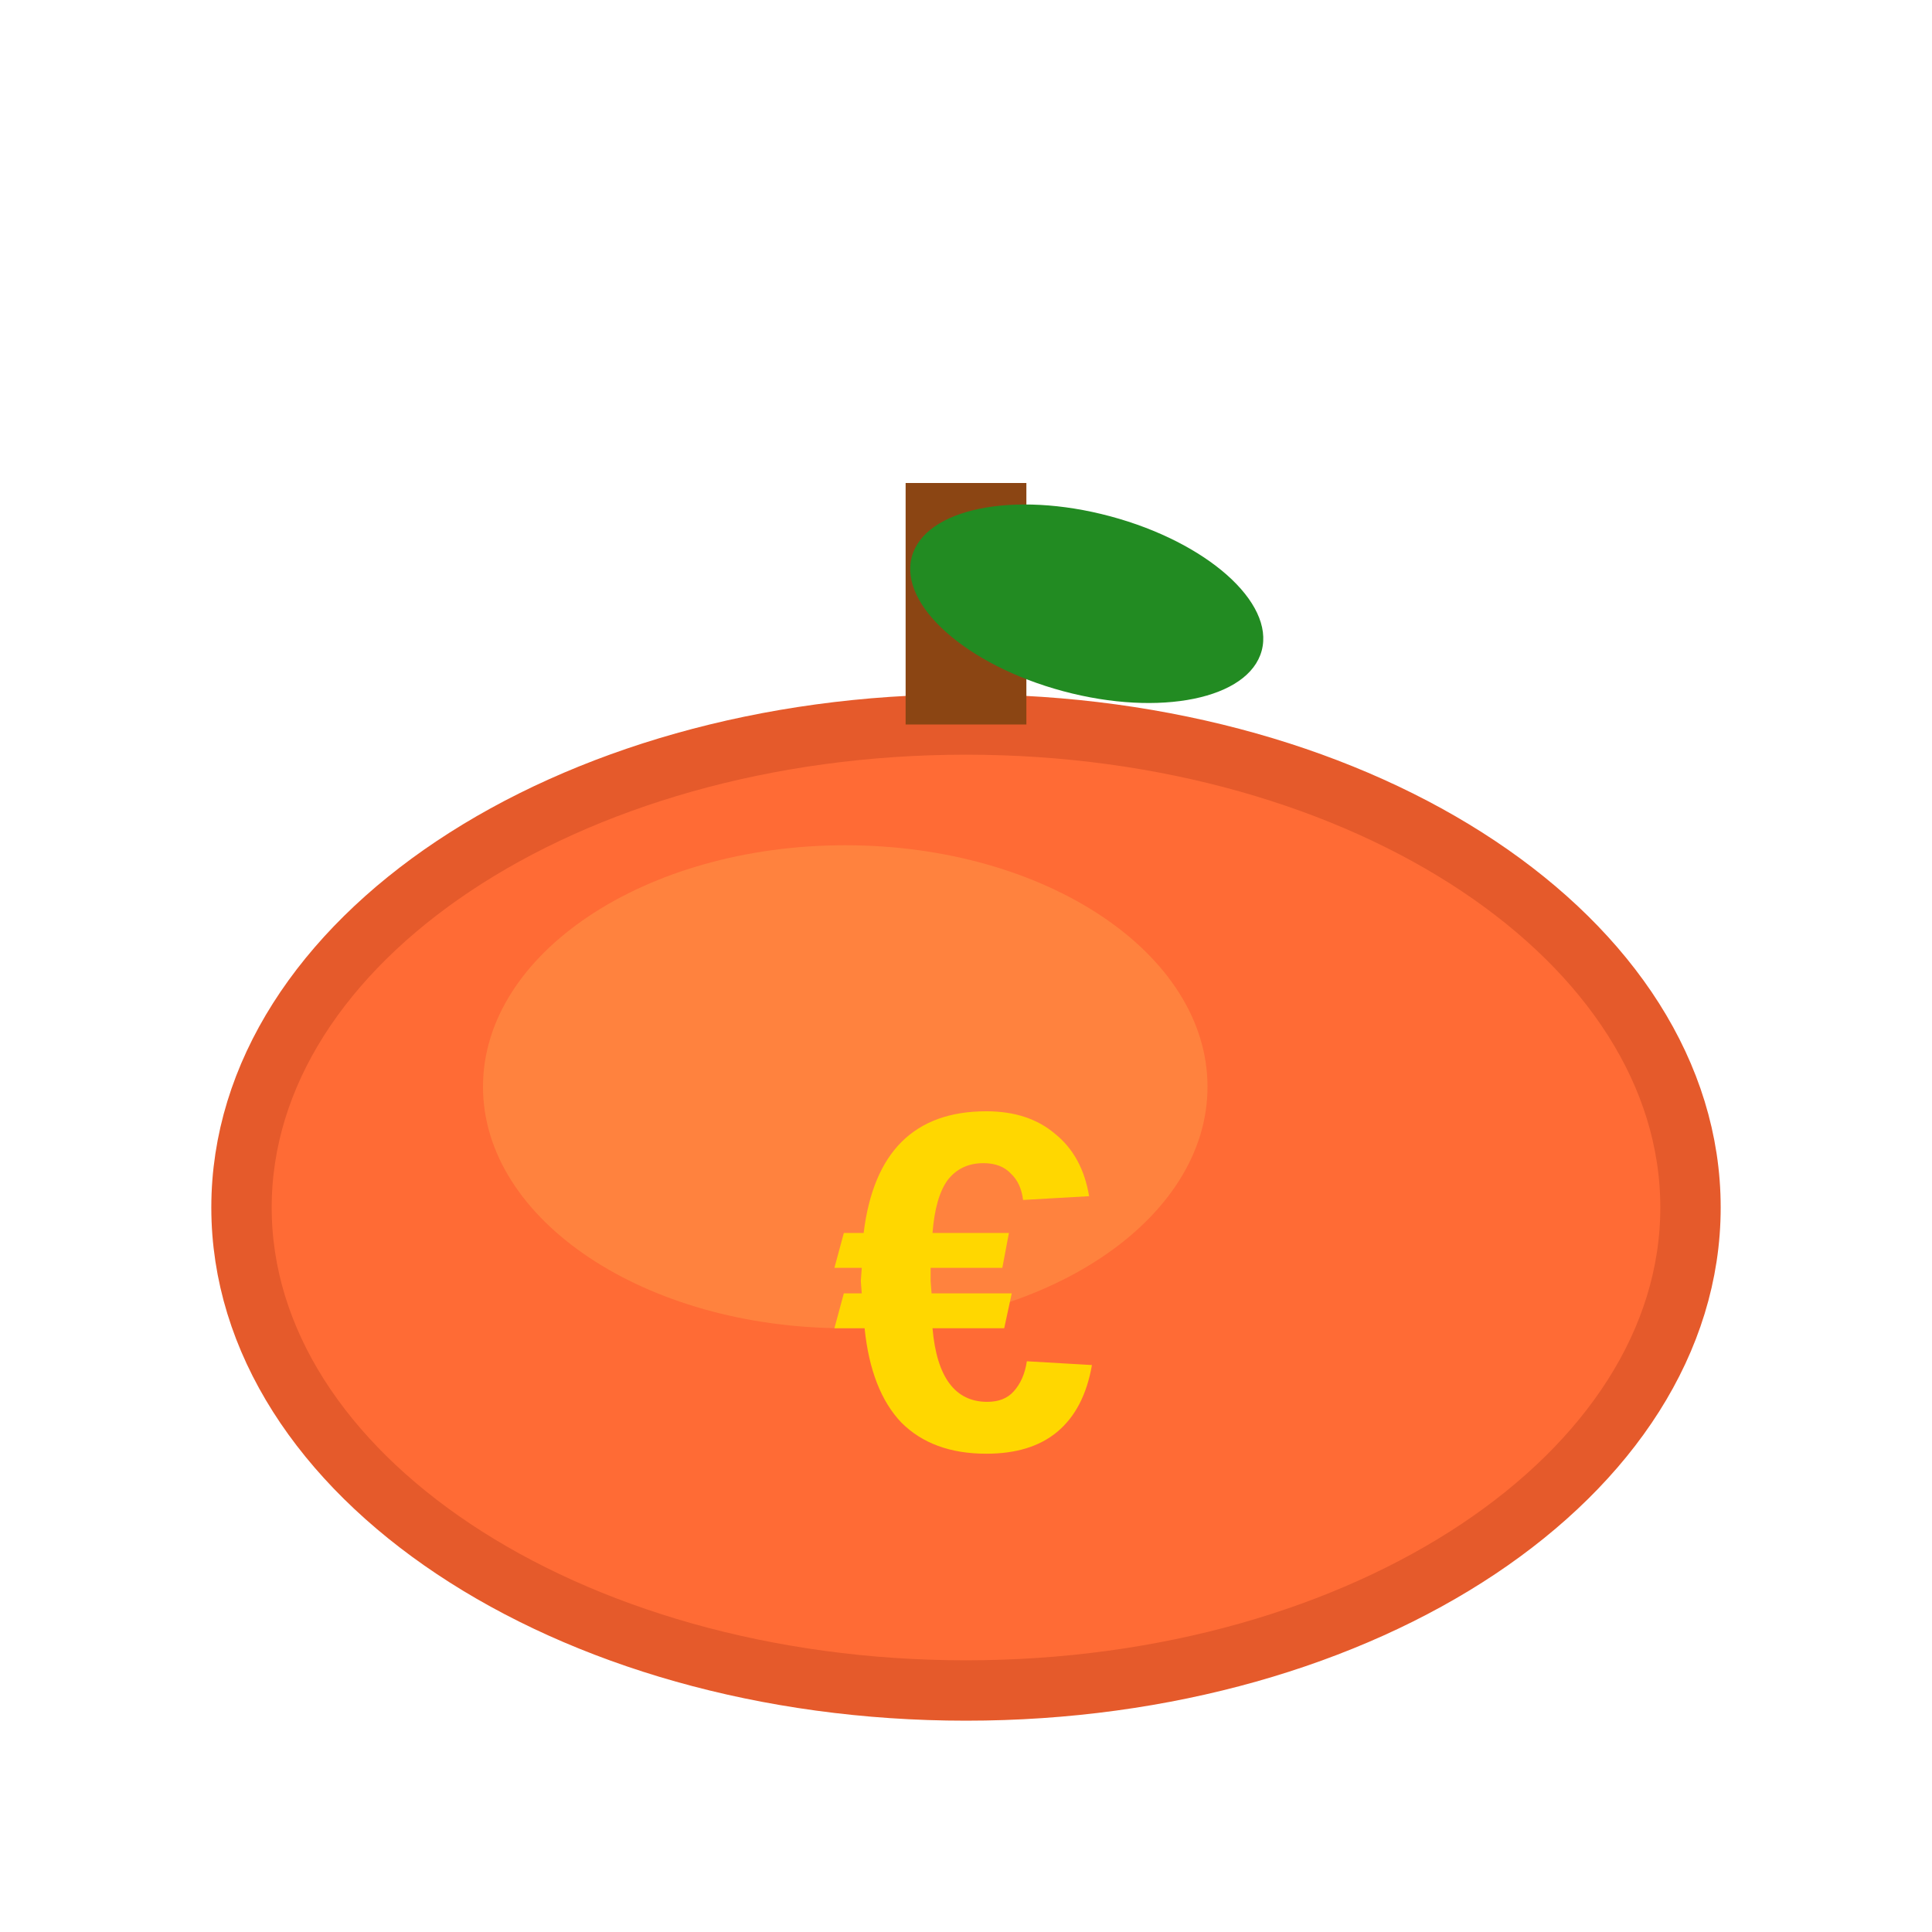
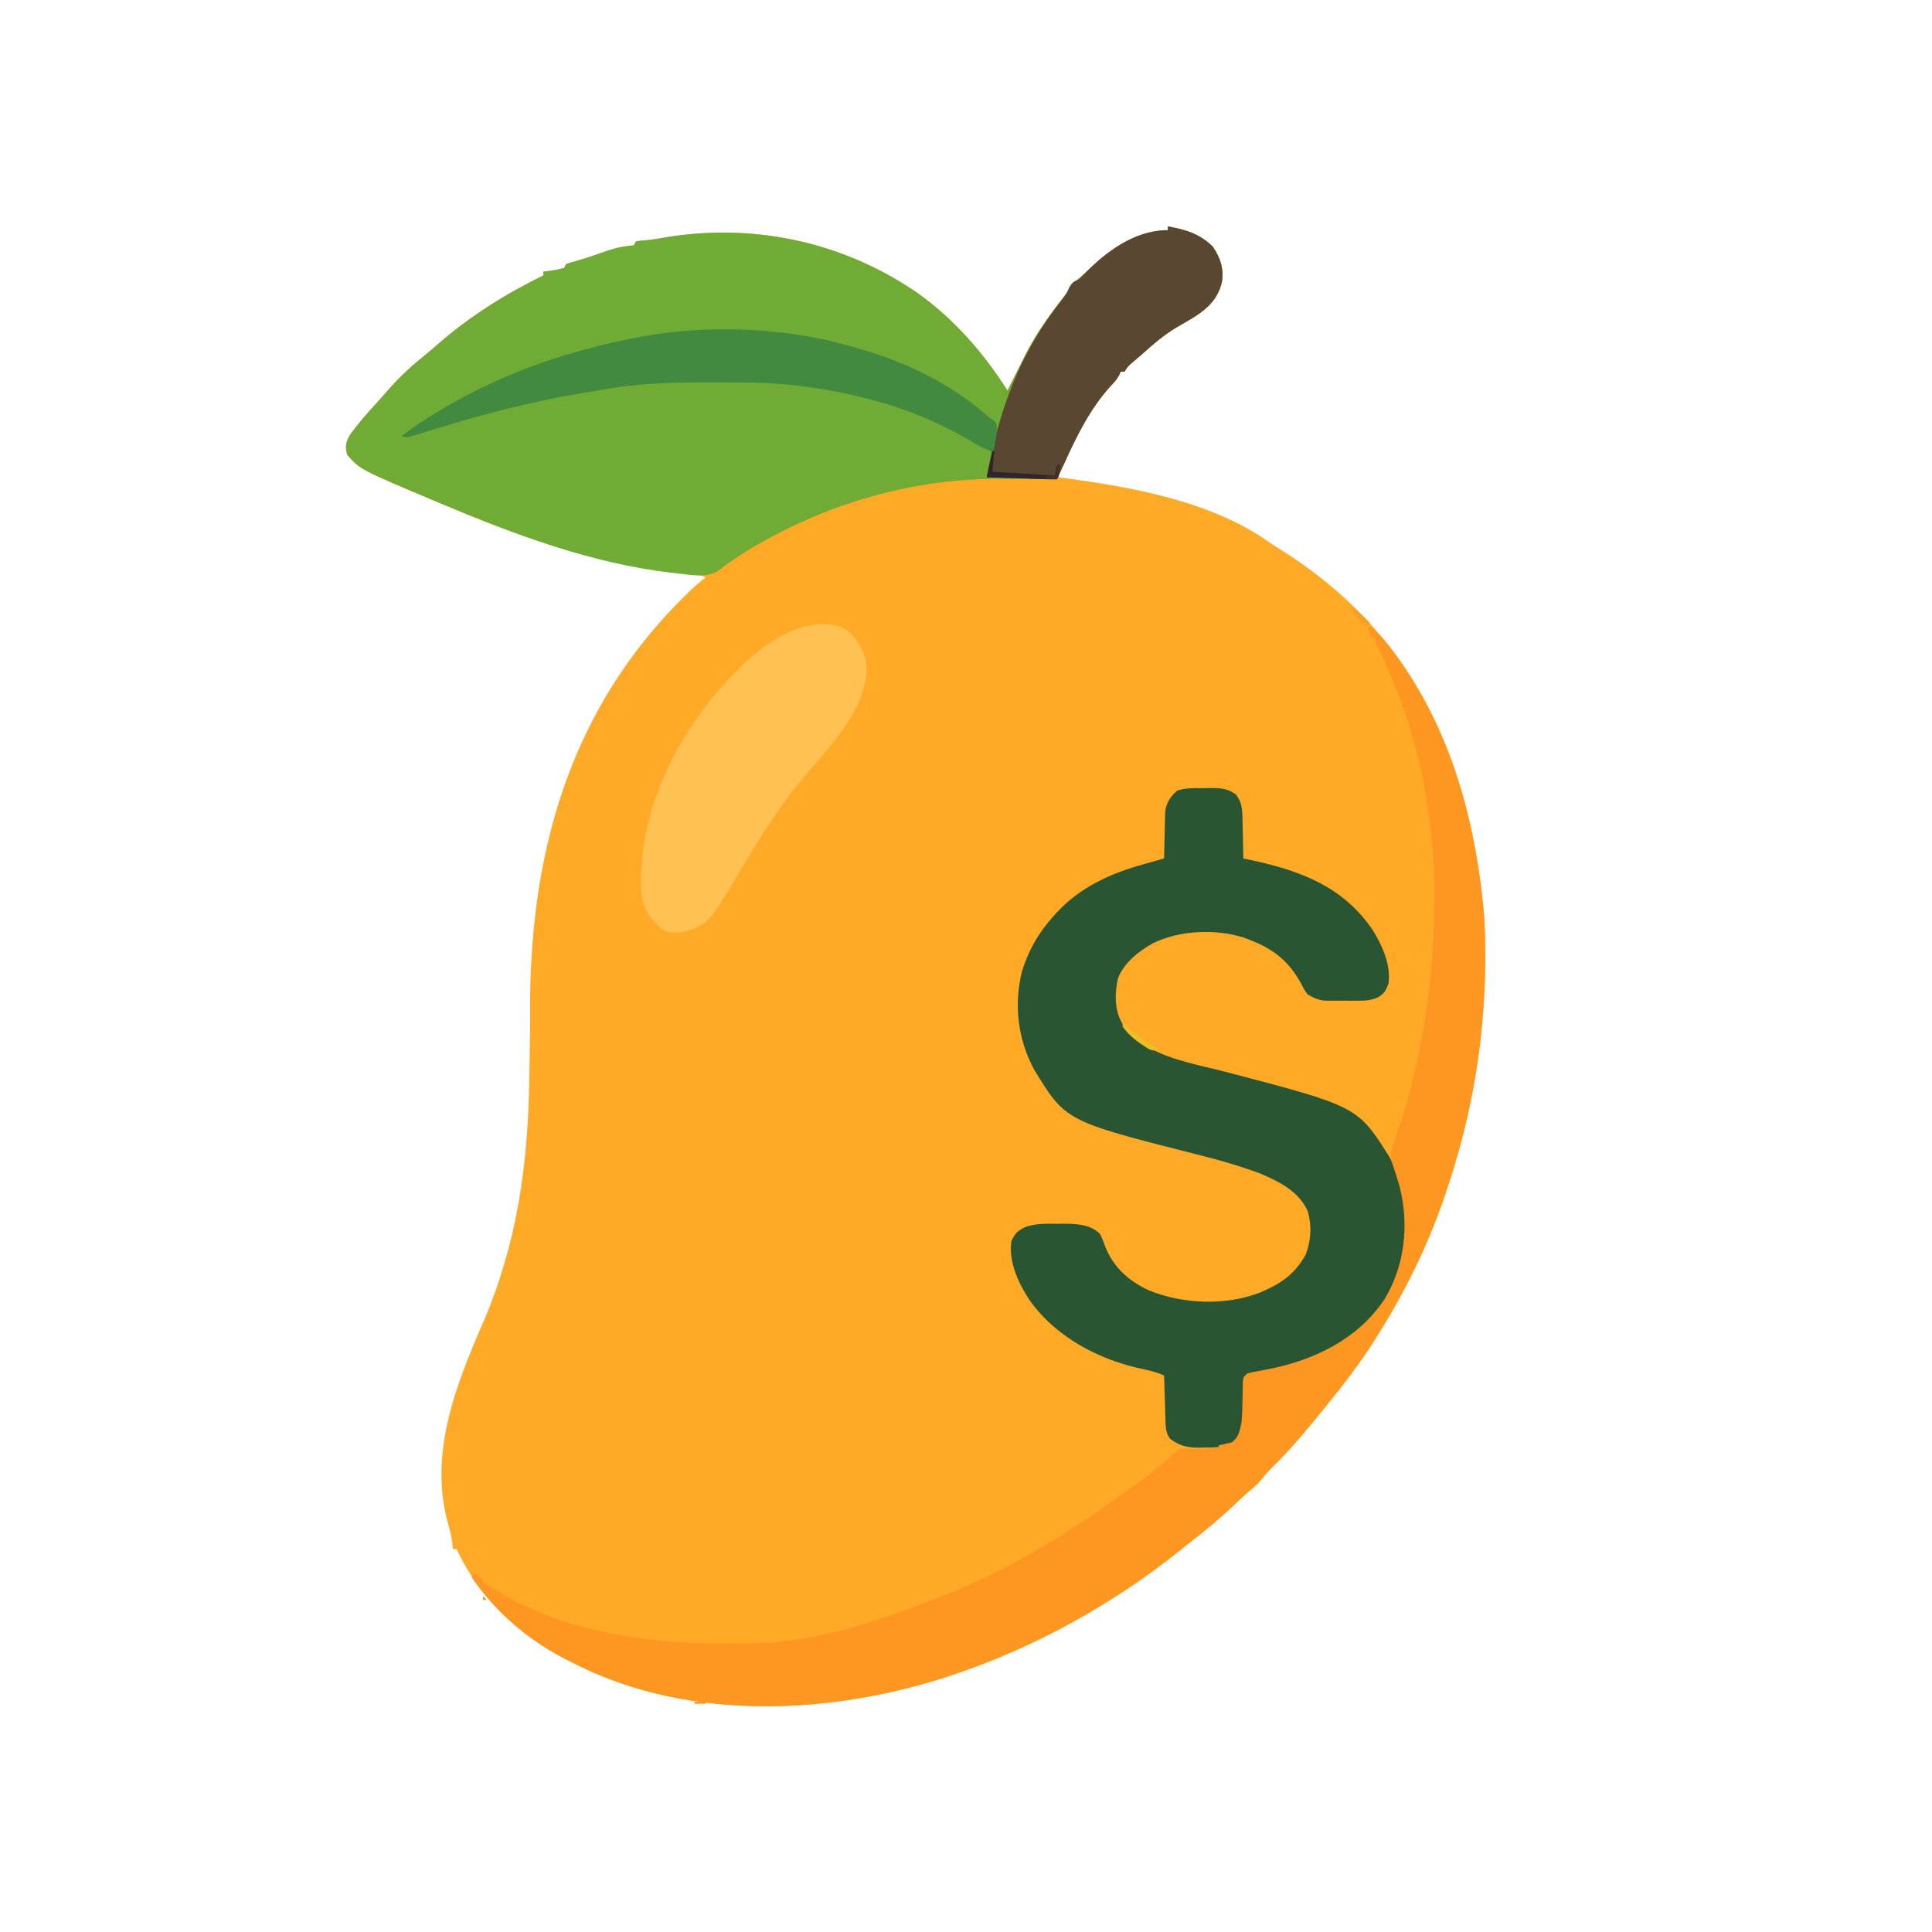
- <svg xmlns="http://www.w3.org/2000/svg" viewBox="0 0 32 32" width="32" height="32">
-   <ellipse cx="16" cy="20" rx="12" ry="8" fill="#FF6B35" stroke="#E55A2B" stroke-width="1" />
-   <ellipse cx="14" cy="18" rx="6" ry="4" fill="#FF8C42" opacity="0.7" />
-   <rect x="15" y="8" width="2" height="4" fill="#8B4513" />
-   <ellipse cx="18" cy="10" rx="3" ry="1.5" fill="#228B22" transform="rotate(15 18 10)" />
-   <text x="16" y="24" text-anchor="middle" font-family="Arial, sans-serif" font-size="8" font-weight="bold" fill="#FFD700">€</text>
+ <svg xmlns="http://www.w3.org/2000/svg" version="1.1" width="1024" height="1024">
+   <path d="M0 0 C9.657 1.811 16.733 3.827 23.812 10.75 C27.877 16.789 29.792 22.537 28.555 29.812 C26.185 39.157 20.386 44.1 12.281 49.05 C9.78 50.523 7.269 51.976 4.756 53.429 C-2.171 57.527 -8.02 62.65 -14 68 C-15.583 69.355 -17.166 70.709 -18.75 72.062 C-21.272 74.22 -21.272 74.22 -23 77 C-23.66 77 -24.32 77 -25 77 C-25.389 77.876 -25.389 77.876 -25.785 78.77 C-27.09 81.166 -28.535 82.737 -30.438 84.688 C-42.888 98.534 -51.219 115.802 -58 133 C-57.267 133.095 -56.534 133.19 -55.779 133.288 C-19.184 138.097 22.982 145.611 53.855 167.492 C56.201 169.141 58.618 170.626 61.062 172.125 C81.794 185.3 100.869 201.638 116 221 C117.077 222.352 117.077 222.352 118.176 223.73 C148.456 262.724 162.016 310.538 167 359 C167.133 360.271 167.266 361.542 167.402 362.852 C167.714 366.568 167.896 370.273 168 374 C168.027 374.915 168.054 375.83 168.083 376.773 C169.077 416.465 164.147 455.874 153 494 C152.768 494.799 152.537 495.599 152.298 496.422 C150.664 501.995 148.881 507.506 147 513 C146.547 514.33 146.547 514.33 146.084 515.687 C137.276 541.164 125.349 565.198 111 588 C110.617 588.611 110.233 589.221 109.838 589.851 C102.061 602.114 93.196 613.773 84 625 C83.317 625.846 82.634 626.691 81.93 627.562 C73.183 638.347 64.371 648.944 54.375 658.598 C52.053 660.946 50.057 663.421 48 666 C46.928 667.015 45.823 667.995 44.688 668.938 C41.285 671.835 38.028 674.852 34.791 677.931 C27.678 684.683 20.326 690.885 12.527 696.824 C10.398 698.464 8.327 700.171 6.25 701.875 C-28.857 729.915 -69.446 752.568 -112 767 C-113.398 767.475 -113.398 767.475 -114.824 767.959 C-177.197 788.783 -252.151 792.531 -312.484 762.773 C-314.225 761.896 -314.225 761.896 -316 761 C-317.098 760.456 -318.197 759.912 -319.328 759.352 C-344.189 746.561 -365.243 726.558 -377 701 C-377.66 701 -378.32 701 -379 701 C-379.103 699.907 -379.206 698.814 -379.312 697.688 C-379.728 694.295 -380.476 691.153 -381.438 687.875 C-391.798 651.054 -377.777 615.104 -363.223 581.602 C-345.096 539.714 -339.272 498.504 -338.497 453.172 C-338.438 449.704 -338.373 446.236 -338.307 442.768 C-338.12 432.617 -337.976 422.473 -338.02 412.32 C-338.047 403.918 -337.773 395.576 -337.25 387.188 C-337.207 386.497 -337.164 385.807 -337.12 385.095 C-332.318 309.562 -306.804 243.218 -251 191 C-249.031 189.288 -247.031 187.639 -245 186 C-247.509 184.745 -249.534 184.691 -252.336 184.457 C-298.88 180.236 -342.198 165.02 -385 147 C-385.674 146.717 -386.348 146.434 -387.043 146.142 C-428.136 128.871 -428.136 128.871 -435 121 C-436.159 116.28 -435.802 114.331 -433.293 110.168 C-428.941 104.23 -424.108 98.715 -419.121 93.305 C-417.181 91.196 -415.303 89.049 -413.438 86.875 C-407.453 80.042 -401.044 74.075 -393.953 68.398 C-391.456 66.37 -389.029 64.284 -386.612 62.162 C-369.916 47.625 -350.881 35.681 -331 26 C-331 25.34 -331 24.68 -331 24 C-329.391 23.783 -329.391 23.783 -327.75 23.562 C-323.813 23.021 -323.813 23.021 -320 22 C-319.67 21.34 -319.34 20.68 -319 20 C-317.348 19.359 -317.348 19.359 -315.062 18.75 C-311.541 17.764 -308.069 16.7 -304.613 15.508 C-303.834 15.24 -303.055 14.972 -302.252 14.696 C-300.698 14.16 -299.147 13.617 -297.598 13.069 C-293.878 11.794 -290.429 10.845 -286.508 10.445 C-285.35 10.298 -284.193 10.151 -283 10 C-282.67 9.34 -282.34 8.68 -282 8 C-280.246 7.641 -280.246 7.641 -277.992 7.473 C-274.873 7.193 -271.835 6.83 -268.758 6.246 C-221.142 -2.309 -172.619 7.777 -132.77 35.266 C-113.259 49.142 -97.826 66.934 -85 87 C-84.273 85.529 -84.273 85.529 -83.531 84.027 C-81.741 80.415 -79.933 76.813 -78.116 73.215 C-77.411 71.816 -76.71 70.415 -76.013 69.012 C-70.969 58.875 -64.889 49.969 -58 41 C-56.811 39.418 -55.623 37.835 -54.438 36.25 C-54.003 35.678 -53.569 35.105 -53.121 34.516 C-52.033 33.045 -51.015 31.522 -50 30 C-49.01 29.07 -47.985 28.177 -46.938 27.312 C-44.919 25.633 -42.944 23.948 -41.031 22.148 C-29.423 11.277 -16.176 2.605 0 2 C0 1.34 0 0.68 0 0 Z " fill="#FEAA26" transform="translate(619,120)" />
+   <path d="M0 0 C9.657 1.811 16.733 3.827 23.812 10.75 C27.877 16.789 29.792 22.537 28.555 29.812 C26.185 39.157 20.386 44.1 12.281 49.05 C9.78 50.523 7.269 51.976 4.756 53.429 C-2.171 57.527 -8.02 62.65 -14 68 C-15.583 69.355 -17.166 70.709 -18.75 72.062 C-21.272 74.22 -21.272 74.22 -23 77 C-23.66 77 -24.32 77 -25 77 C-25.389 77.876 -25.389 77.876 -25.785 78.77 C-27.09 81.166 -28.535 82.737 -30.438 84.688 C-41.244 96.705 -48.332 111.036 -54.916 125.661 C-56.218 128.471 -57.605 131.235 -59 134 C-59.575 133.993 -60.151 133.987 -60.743 133.98 C-66.862 133.912 -72.98 133.868 -79.099 133.835 C-81.367 133.82 -83.635 133.8 -85.903 133.774 C-129.333 133.282 -170.633 143.688 -209 164 C-209.659 164.348 -210.317 164.696 -210.996 165.054 C-219.607 169.647 -227.744 174.652 -235.598 180.458 C-236.218 180.905 -236.838 181.352 -237.477 181.812 C-238.282 182.41 -238.282 182.41 -239.104 183.02 C-245.434 186.293 -252.856 184.677 -259.625 183.938 C-260.856 183.803 -262.087 183.669 -263.356 183.531 C-305.736 178.542 -345.914 163.456 -385 147 C-385.674 146.717 -386.348 146.434 -387.043 146.142 C-428.136 128.871 -428.136 128.871 -435 121 C-436.159 116.28 -435.802 114.331 -433.293 110.168 C-428.941 104.23 -424.108 98.715 -419.121 93.305 C-417.181 91.196 -415.303 89.049 -413.438 86.875 C-407.453 80.042 -401.044 74.075 -393.953 68.398 C-391.456 66.37 -389.029 64.284 -386.612 62.162 C-369.916 47.625 -350.881 35.681 -331 26 C-331 25.34 -331 24.68 -331 24 C-329.391 23.783 -329.391 23.783 -327.75 23.562 C-323.813 23.021 -323.813 23.021 -320 22 C-319.67 21.34 -319.34 20.68 -319 20 C-317.348 19.359 -317.348 19.359 -315.062 18.75 C-311.541 17.764 -308.069 16.7 -304.613 15.508 C-303.834 15.24 -303.055 14.972 -302.252 14.696 C-300.698 14.16 -299.147 13.617 -297.598 13.069 C-293.878 11.794 -290.429 10.845 -286.508 10.445 C-285.35 10.298 -284.193 10.151 -283 10 C-282.67 9.34 -282.34 8.68 -282 8 C-280.246 7.641 -280.246 7.641 -277.992 7.473 C-274.873 7.193 -271.835 6.83 -268.758 6.246 C-221.142 -2.309 -172.619 7.777 -132.77 35.266 C-113.259 49.142 -97.826 66.934 -85 87 C-84.273 85.529 -84.273 85.529 -83.531 84.027 C-81.741 80.415 -79.933 76.813 -78.116 73.215 C-77.411 71.816 -76.71 70.415 -76.013 69.012 C-70.969 58.875 -64.889 49.969 -58 41 C-56.811 39.418 -55.623 37.835 -54.438 36.25 C-54.003 35.678 -53.569 35.105 -53.121 34.516 C-52.033 33.045 -51.015 31.522 -50 30 C-49.01 29.07 -47.985 28.177 -46.938 27.312 C-44.919 25.633 -42.944 23.948 -41.031 22.148 C-29.423 11.277 -16.176 2.605 0 2 C0 1.34 0 0.68 0 0 Z " fill="#70AB36" transform="translate(619,120)" />
+   <path d="M0 0 C1.478 -0.031 1.478 -0.031 2.986 -0.062 C8.416 -0.092 12.624 -0.045 17.188 3.25 C20.13 7.21 20.592 10.198 20.699 15.082 C20.735 16.374 20.77 17.667 20.807 18.998 C20.83 20.353 20.853 21.708 20.875 23.062 C20.908 24.437 20.943 25.811 20.979 27.186 C21.061 30.54 21.13 33.895 21.188 37.25 C21.77 37.37 22.353 37.49 22.953 37.614 C50.238 43.314 74.05 51.526 90.207 75.891 C95.161 84.293 99.221 93.322 98.188 103.25 C96.869 107.132 95.997 108.759 92.477 110.893 C88.944 112.35 86.49 112.637 82.688 112.648 C81.471 112.652 80.254 112.656 79 112.66 C77.742 112.649 76.484 112.637 75.188 112.625 C73.929 112.637 72.671 112.648 71.375 112.66 C70.158 112.656 68.941 112.652 67.688 112.648 C66.032 112.643 66.032 112.643 64.344 112.638 C60.717 112.192 58.308 111.127 55.188 109.25 C53.477 106.863 53.477 106.863 52.188 104.25 C45.471 91.774 37.449 85.318 24.188 80.25 C23.311 79.908 22.434 79.567 21.531 79.215 C6.481 74.456 -12.635 75.241 -26.812 82.25 C-34.401 86.527 -42.145 92.536 -45.34 100.973 C-46.956 108.762 -47.217 117.543 -43.078 124.539 C-42.452 125.386 -42.452 125.386 -41.812 126.25 C-41.204 127.074 -40.596 127.897 -39.969 128.746 C-28.057 142.579 -5.172 145.928 11.604 150.312 C81.626 168.647 81.626 168.647 98.375 195.062 C108.177 212.158 109.924 233.064 105.156 252.047 C98.891 272.762 84.863 287.876 66.188 298.25 C54.163 304.648 41.604 308.022 28.253 310.3 C24.935 310.636 24.935 310.636 22.188 312.25 C22.066 313.924 22.008 315.603 21.977 317.281 C21.948 318.32 21.92 319.359 21.891 320.43 C21.839 322.612 21.795 324.794 21.758 326.977 C21.569 333.396 21.114 339.424 18.188 345.25 C12.922 349.684 6.417 349.454 -0.188 349.5 C-1.282 349.531 -1.282 349.531 -2.398 349.562 C-8.276 349.604 -12.978 348.517 -17.688 344.75 C-20.238 341.349 -20.004 337.697 -20.129 333.613 C-20.171 332.315 -20.213 331.016 -20.256 329.678 C-20.296 328.306 -20.335 326.934 -20.375 325.562 C-20.418 324.179 -20.462 322.796 -20.506 321.412 C-20.612 318.025 -20.714 314.638 -20.812 311.25 C-24.3 309.795 -27.624 308.812 -31.332 308.059 C-55.201 303.139 -78.366 291.047 -92.566 270.742 C-98.308 261.562 -103.136 251.295 -101.812 240.25 C-99.935 236.026 -98.573 234.616 -94.402 232.609 C-88.965 230.695 -83.581 230.811 -77.875 230.875 C-76.842 230.863 -75.809 230.852 -74.744 230.84 C-67.762 230.866 -60.143 231.019 -54.863 236.141 C-53.741 238.394 -52.829 240.622 -52 243 C-47.661 253.977 -39.611 261.17 -28.946 266.116 C-11.065 273.525 12.074 274.438 30.188 267.25 C40.935 262.683 48.504 257.675 54.188 247.25 C57.101 239.961 57.497 231.947 55.383 224.363 C50.646 213.698 40.457 208.659 30.188 204.25 C27.464 203.227 24.715 202.291 21.953 201.375 C21.172 201.115 20.391 200.856 19.586 200.589 C11.738 198.03 3.789 195.945 -4.211 193.925 C-73.071 176.464 -73.071 176.464 -89.812 148.965 C-98.339 132.925 -100.527 114.936 -96.188 97.25 C-92.73 86.091 -87.595 76.939 -79.812 68.25 C-79.073 67.416 -78.333 66.582 -77.57 65.723 C-65.128 52.485 -49.422 45.236 -32.125 40.438 C-31.03 40.126 -29.935 39.815 -28.807 39.494 C-26.144 38.738 -23.479 37.99 -20.812 37.25 C-20.798 36.428 -20.783 35.606 -20.768 34.759 C-20.694 31.026 -20.597 27.295 -20.5 23.562 C-20.477 22.269 -20.455 20.975 -20.432 19.643 C-20.378 17.772 -20.378 17.772 -20.324 15.863 C-20.298 14.716 -20.272 13.57 -20.245 12.388 C-19.602 7.721 -17.421 4.257 -13.812 1.25 C-9.267 -0.265 -4.762 0.025 0 0 Z " fill="#295532" transform="translate(637.8125,417.75)" />
+   <path d="M0 0 C4.676 3.626 8.189 7.43 11.688 12.188 C12.202 12.882 12.716 13.576 13.245 14.291 C41.766 53.448 55.089 99.246 60 147 C60.133 148.271 60.266 149.542 60.402 150.852 C60.714 154.568 60.896 158.273 61 162 C61.027 162.915 61.054 163.83 61.083 164.773 C62.077 204.465 57.147 243.874 46 282 C45.768 282.799 45.537 283.599 45.298 284.422 C43.664 289.995 41.881 295.506 40 301 C39.547 302.33 39.547 302.33 39.084 303.687 C30.276 329.164 18.349 353.198 4 376 C3.617 376.611 3.233 377.221 2.838 377.851 C-4.939 390.114 -13.804 401.773 -23 413 C-23.683 413.846 -24.366 414.691 -25.07 415.562 C-33.817 426.347 -42.629 436.944 -52.625 446.598 C-54.947 448.946 -56.943 451.421 -59 454 C-60.072 455.015 -61.177 455.995 -62.312 456.938 C-65.715 459.835 -68.972 462.852 -72.209 465.931 C-79.322 472.683 -86.674 478.885 -94.473 484.824 C-96.602 486.464 -98.673 488.171 -100.75 489.875 C-135.857 517.915 -176.446 540.568 -219 555 C-220.398 555.475 -220.398 555.475 -221.824 555.959 C-284.197 576.783 -359.151 580.531 -419.484 550.773 C-421.225 549.896 -421.225 549.896 -423 549 C-424.098 548.456 -425.197 547.912 -426.328 547.352 C-446.022 537.219 -463.507 522.348 -476 504 C-475.67 503.34 -475.34 502.68 -475 502 C-472.5 503.375 -472.5 503.375 -470 505 C-470 505.66 -470 506.32 -470 507 C-469.438 507.268 -468.876 507.536 -468.297 507.812 C-466 509 -466 509 -463.828 510.375 C-424.179 535.366 -374.7 539.998 -329 539 C-328.281 538.991 -327.561 538.983 -326.82 538.974 C-298.154 538.557 -269.044 530.102 -242.458 519.933 C-240.236 519.09 -238.007 518.274 -235.77 517.473 C-200.514 504.784 -167.396 485.756 -137 464 C-136.209 463.434 -135.418 462.869 -134.603 462.286 C-117.082 450.02 -117.082 450.02 -101 436 C-98.792 435.953 -96.583 435.963 -94.375 436 C-89.444 436.04 -84.839 435.922 -80 435 C-80 434.67 -80 434.34 -80 434 C-79.385 433.888 -78.77 433.776 -78.137 433.66 C-77.328 433.463 -76.52 433.266 -75.688 433.062 C-74.887 432.888 -74.086 432.714 -73.262 432.535 C-69.491 429.975 -68.861 426.335 -68 422 C-67.592 417.853 -67.491 413.727 -67.438 409.562 C-67.403 407.418 -67.361 405.273 -67.309 403.129 C-67.296 402.191 -67.284 401.253 -67.271 400.287 C-67 398 -67 398 -65 396 C-62.776 395.393 -62.776 395.393 -60.012 394.887 C-59.001 394.694 -57.991 394.5 -56.95 394.301 C-55.874 394.099 -54.797 393.896 -53.688 393.688 C-29.461 388.86 -6.44 377.866 7.75 356.75 C18.599 338.728 20.887 317.59 15.938 297.293 C14.648 292.764 13.22 288.287 11.672 283.84 C10.513 278.94 12.224 275.188 13.865 270.536 C28.24 229.635 34.209 185.389 34.25 142.125 C34.251 141.37 34.252 140.615 34.253 139.838 C34.24 125.72 33.1 111.968 31 98 C30.861 97 30.722 96 30.578 94.97 C26.623 66.613 17.836 40.118 5.793 14.218 C5.428 13.43 5.064 12.643 4.688 11.832 C4.361 11.138 4.035 10.445 3.699 9.73 C3 8 3 8 3 6 C2.34 6 1.68 6 1 6 C0.34 4.35 -0.32 2.7 -1 1 C-0.67 0.67 -0.34 0.34 0 0 Z " fill="#FD9721" transform="translate(726,332)" />
+   <path d="M0 0 C6.447 -0.274 11.889 0.508 16.871 4.852 C22.284 10.628 24.991 16.164 25.297 24.09 C24.554 44.432 7.73 62.94 -4.961 77.457 C-18.869 93.395 -30.006 110.886 -40.787 129.055 C-58.712 159.258 -58.712 159.258 -72.078 163.152 C-76.249 163.891 -79.327 163.513 -83.203 161.652 C-89.063 156.556 -93.265 151.082 -94.078 143.152 C-96.516 102.188 -77.616 62.499 -50.952 32.42 C-37.987 18.092 -20.296 1.488 0 0 Z " fill="#FEC152" transform="translate(434.0781,330.8477)" />
+   <path d="M0 0 C9.657 1.811 16.733 3.827 23.812 10.75 C27.877 16.789 29.792 22.537 28.555 29.812 C26.185 39.157 20.386 44.1 12.281 49.05 C9.78 50.523 7.269 51.976 4.756 53.429 C-2.171 57.527 -8.02 62.65 -14 68 C-15.583 69.355 -17.166 70.709 -18.75 72.062 C-21.272 74.22 -21.272 74.22 -23 77 C-23.66 77 -24.32 77 -25 77 C-25.259 77.584 -25.518 78.168 -25.785 78.77 C-27.09 81.166 -28.535 82.737 -30.438 84.688 C-41.244 96.705 -48.332 111.036 -54.916 125.661 C-56.217 128.469 -57.616 131.232 -59 134 C-71.21 133.67 -83.42 133.34 -96 133 C-89.681 97.736 -78.633 67.112 -56.199 39.008 C-53.911 36.076 -53.911 36.076 -52.457 32.742 C-50.839 29.698 -50.069 29.276 -47 28 C-45.856 26.894 -44.755 25.743 -43.688 24.562 C-32.633 13.282 -18.151 2.701 -1.949 2.008 C-1.306 2.005 -0.663 2.003 0 2 C0 1.34 0 0.68 0 0 Z " fill="#5A4732" transform="translate(619,120)" />
+   <path d="M0 0 C1.293 0.251 2.586 0.503 3.918 0.762 C6.975 1.427 9.982 2.178 13 3 C14.28 3.319 14.28 3.319 15.586 3.645 C18.411 4.37 21.203 5.171 24 6 C24.614 6.178 25.228 6.357 25.86 6.541 C48.963 13.362 71.401 24.378 89.766 40.09 C91.941 42.023 91.941 42.023 94.273 43.531 C96 45 96 45 96.375 48.562 C96.138 53.465 95.095 58.227 94 63 C93.67 62.01 93.34 61.02 93 60 C91.358 59.275 89.685 58.619 88 58 C86.071 56.875 84.156 55.726 82.25 54.562 C67.367 45.809 50.652 38.595 34 34 C33.131 33.759 32.262 33.519 31.366 33.271 C8.877 27.152 -13.199 23.913 -36.523 23.762 C-37.776 23.752 -39.028 23.742 -40.318 23.732 C-44.337 23.707 -48.356 23.694 -52.375 23.688 C-53.059 23.686 -53.743 23.685 -54.448 23.684 C-73.757 23.656 -92.708 23.902 -111.759 27.406 C-115.131 28.024 -118.509 28.566 -121.895 29.098 C-149.252 33.528 -176.184 40.579 -202.648 48.738 C-203.576 49.022 -204.504 49.306 -205.46 49.599 C-207.237 50.145 -209.012 50.699 -210.784 51.26 C-216.779 53.111 -216.779 53.111 -219 52 C-211.42 46.259 -203.632 41.209 -195.375 36.5 C-194.232 35.846 -193.089 35.193 -191.911 34.519 C-161.78 17.455 -128.954 6.507 -95 0 C-94.083 -0.181 -93.165 -0.362 -92.22 -0.548 C-63.1 -6.011 -29.051 -5.679 0 0 Z " fill="#428A3F" transform="translate(432,179)" />
+   <path d="M0 0 C0.33 0 0.66 0 1 0 C0.67 3.63 0.34 7.26 0 11 C16.335 11.99 16.335 11.99 33 13 C33.33 11.35 33.66 9.7 34 8 C34.66 7.67 35.32 7.34 36 7 C35.125 13.875 35.125 13.875 34 15 C31.259 15.017 28.547 14.971 25.809 14.879 C24.579 14.843 24.579 14.843 23.324 14.807 C20.695 14.731 18.066 14.647 15.438 14.562 C13.66 14.509 11.882 14.457 10.104 14.404 C5.735 14.275 1.368 14.139 -3 14 C-2.01 9.38 -1.02 4.76 0 0 Z " fill="#30242F" transform="translate(526,239)" />
+   <path d="M0 0 C0.671 0.58 0.671 0.58 1.355 1.172 C7.012 6.045 12.441 10.399 19 14 C16 15 16 15 13.477 13.777 C8.131 10.328 3.583 7.312 0 2 C0 1.34 0 0.68 0 0 Z " fill="#EDBE26" transform="translate(595,542)" />
+   <path d="M0 0 C1.106 0.936 2.209 1.874 3.312 2.812 C3.927 3.335 4.542 3.857 5.176 4.395 C6.854 5.872 8.439 7.4 10 9 C9.67 9.66 9.34 10.32 9 11 C3.838 8.349 1.816 5.448 0 0 Z " fill="#F9A024" transform="translate(716,321)" />
+   <path d="M0 0 C0.33 0 0.66 0 1 0 C0.125 6.875 0.125 6.875 -1 8 C-3 8.041 -5 8.043 -7 8 C-6.67 7.34 -6.34 6.68 -6 6 C-4.68 6 -3.36 6 -2 6 C-1.856 5.196 -1.711 4.391 -1.562 3.562 C-1 1 -1 1 0 0 Z " fill="#44302A" transform="translate(561,246)" />
+   <path d="M0 0 C1.98 0 3.96 0 6 0 C6 0.33 6 0.66 6 1 C4.02 1 2.04 1 0 1 C0 0.67 0 0.34 0 0 Z " fill="#EE9521" transform="translate(368,902)" />
+   <path d="M0 0 C3 1 3 1 3 1 Z " fill="#EE9520" transform="translate(437,903)" />
+   <path d="M0 0 C3 1 3 1 3 1 Z " fill="#ED9522" transform="translate(443,902)" />
+   <path d="M0 0 C0.66 0.66 1.32 1.32 2 2 C1.34 2 0.68 2 0 2 C0 1.34 0 0.68 0 0 Z " fill="#EC9924" transform="translate(256,846)" />
+   <path d="" fill="#F0A026" transform="translate(0,0)" />
+   <path d="M0 0 C3 1 3 1 3 1 Z " fill="#72A537" transform="translate(272,152)" />
+   <path d="M0 0 C3 1 3 1 3 1 Z " fill="#5E4732" transform="translate(630,121)" />
+   <path d="M0 0 C2 1 2 1 2 1 Z " fill="#EE9520" transform="translate(336,895)" />
+   <path d="" fill="#EC9823" transform="translate(0,0)" />
+   <path d="" fill="#F5A128" transform="translate(0,0)" />
+   <path d="" fill="#F09925" transform="translate(0,0)" />
+   <path d="" fill="#87AE35" transform="translate(0,0)" />
+   <path d="M0 0 C2 1 2 1 2 1 Z " fill="#F3A52A" transform="translate(644,272)" />
+   <path d="M0 0 C2 1 2 1 2 1 Z " fill="#F2A22B" transform="translate(622,264)" />
+   <path d="M0 0 C2 1 2 1 2 1 Z " fill="#E49829" transform="translate(589,256)" />
+   <path d="M0 0 C2 1 2 1 2 1 Z " fill="#6E5539" transform="translate(621,175)" />
+   <path d="M0 0 C2 1 2 1 2 1 Z " fill="#71A739" transform="translate(454,136)" />
+   <path d="M0 0 C2 1 2 1 2 1 Z " fill="#6EA436" transform="translate(430,128)" />
+   <path d="M0 0 C2 1 2 1 2 1 Z " fill="#614D34" transform="translate(616,120)" />
+   <path d="" fill="#F09721" transform="translate(0,0)" />
+   <path d="" fill="#EC941F" transform="translate(0,0)" />
+   <path d="" fill="#ED9520" transform="translate(0,0)" />
+   <path d="" fill="#EF9721" transform="translate(0,0)" />
+   <path d="" fill="#EB9620" transform="translate(0,0)" />
+   <path d="" fill="#F19723" transform="translate(0,0)" />
+   <path d="" fill="#EF9723" transform="translate(0,0)" />
+   <path d="" fill="#EE9722" transform="translate(0,0)" />
+   <path d="" fill="#EE9424" transform="translate(0,0)" />
+   <path d="" fill="#EC9521" transform="translate(0,0)" />
+   <path d="" fill="#EB9523" transform="translate(0,0)" />
+   <path d="" fill="#EB9622" transform="translate(0,0)" />
+   <path d="" fill="#EF9723" transform="translate(0,0)" />
+   <path d="" fill="#EE9722" transform="translate(0,0)" />
+   <path d="" fill="#EC9722" transform="translate(0,0)" />
+   <path d="" fill="#F29A23" transform="translate(0,0)" />
+   <path d="" fill="#F19624" transform="translate(0,0)" />
+   <path d="" fill="#ED9B24" transform="translate(0,0)" />
+   <path d="" fill="#EE9B25" transform="translate(0,0)" />
+   <path d="" fill="#EE9D26" transform="translate(0,0)" />
+   <path d="" fill="#ED9C24" transform="translate(0,0)" />
+   <path d="" fill="#EB9B24" transform="translate(0,0)" />
+   <path d="" fill="#F1A226" transform="translate(0,0)" />
+   <path d="" fill="#F3A227" transform="translate(0,0)" />
+   <path d="" fill="#F29F28" transform="translate(0,0)" />
+   <path d="" fill="#F5A52A" transform="translate(0,0)" />
+   <path d="" fill="#F7A82A" transform="translate(0,0)" />
+   <path d="" fill="#FAAA2C" transform="translate(0,0)" />
+   <path d="" fill="#F8A92B" transform="translate(0,0)" />
+   <path d="" fill="#F19521" transform="translate(0,0)" />
+   <path d="" fill="#F7A92B" transform="translate(0,0)" />
+   <path d="" fill="#F6A62C" transform="translate(0,0)" />
+   <path d="" fill="#F4A82B" transform="translate(0,0)" />
+   <path d="" fill="#F7AA2C" transform="translate(0,0)" />
+   <path d="" fill="#F3AA2C" transform="translate(0,0)" />
+   <path d="" fill="#F6AA2B" transform="translate(0,0)" />
+   <path d="" fill="#F29A25" transform="translate(0,0)" />
+   <path d="" fill="#EE9926" transform="translate(0,0)" />
+   <path d="" fill="#F19923" transform="translate(0,0)" />
+   <path d="" fill="#EF9B24" transform="translate(0,0)" />
+   <path d="" fill="#EFB12C" transform="translate(0,0)" />
+   <path d="" fill="#EE9C28" transform="translate(0,0)" />
+   <path d="" fill="#EFB32B" transform="translate(0,0)" />
+   <path d="" fill="#D5AE29" transform="translate(0,0)" />
+   <path d="" fill="#91B334" transform="translate(0,0)" />
+   <path d="" fill="#7FB13B" transform="translate(0,0)" />
+   <path d="" fill="#F3A629" transform="translate(0,0)" />
+   <path d="" fill="#F4A629" transform="translate(0,0)" />
+   <path d="" fill="#7EAC39" transform="translate(0,0)" />
+   <path d="" fill="#F5A428" transform="translate(0,0)" />
+   <path d="" fill="#F0A22A" transform="translate(0,0)" />
+   <path d="" fill="#F3A52A" transform="translate(0,0)" />
+   <path d="" fill="#79AC3B" transform="translate(0,0)" />
+   <path d="" fill="#F4A52B" transform="translate(0,0)" />
+   <path d="" fill="#78AC3C" transform="translate(0,0)" />
+   <path d="" fill="#70A83A" transform="translate(0,0)" />
+   <path d="" fill="#72A93C" transform="translate(0,0)" />
+   <path d="" fill="#EB9D2A" transform="translate(0,0)" />
+   <path d="" fill="#946834" transform="translate(0,0)" />
+   <path d="" fill="#7D613B" transform="translate(0,0)" />
+   <path d="" fill="#6CA135" transform="translate(0,0)" />
+   <path d="" fill="#775B3B" transform="translate(0,0)" />
+   <path d="" fill="#6CA337" transform="translate(0,0)" />
+   <path d="" fill="#6EA335" transform="translate(0,0)" />
+   <path d="" fill="#728437" transform="translate(0,0)" />
+   <path d="" fill="#6EA437" transform="translate(0,0)" />
+   <path d="" fill="#725738" transform="translate(0,0)" />
+   <path d="" fill="#6D6934" transform="translate(0,0)" />
+   <path d="" fill="#705639" transform="translate(0,0)" />
+   <path d="" fill="#6F5E38" transform="translate(0,0)" />
+   <path d="" fill="#6FA634" transform="translate(0,0)" />
+   <path d="" fill="#6B5E3A" transform="translate(0,0)" />
+   <path d="" fill="#6E5337" transform="translate(0,0)" />
+   <path d="" fill="#6D5238" transform="translate(0,0)" />
+   <path d="" fill="#6B5438" transform="translate(0,0)" />
+   <path d="" fill="#685837" transform="translate(0,0)" />
+   <path d="" fill="#74A73A" transform="translate(0,0)" />
+   <path d="" fill="#71A639" transform="translate(0,0)" />
+   <path d="" fill="#695136" transform="translate(0,0)" />
+   <path d="" fill="#72A639" transform="translate(0,0)" />
+   <path d="" fill="#6DA938" transform="translate(0,0)" />
+   <path d="" fill="#695537" transform="translate(0,0)" />
+   <path d="" fill="#644E33" transform="translate(0,0)" />
+   <path d="" fill="#72A838" transform="translate(0,0)" />
+   <path d="" fill="#70A738" transform="translate(0,0)" />
+   <path d="" fill="#645037" transform="translate(0,0)" />
+   <path d="" fill="#72A539" transform="translate(0,0)" />
+   <path d="" fill="#6EA636" transform="translate(0,0)" />
+   <path d="" fill="#71A836" transform="translate(0,0)" />
+   <path d="" fill="#71A837" transform="translate(0,0)" />
+   <path d="" fill="#71A737" transform="translate(0,0)" />
+   <path d="" fill="#71A837" transform="translate(0,0)" />
+   <path d="" fill="#634E37" transform="translate(0,0)" />
+   <path d="" fill="#634E37" transform="translate(0,0)" />
+   <path d="" fill="#6FA636" transform="translate(0,0)" />
+   <path d="" fill="#70A736" transform="translate(0,0)" />
+   <path d="" fill="#6FA537" transform="translate(0,0)" />
+   <path d="" fill="#5D4832" transform="translate(0,0)" />
+   <path d="" fill="#624D34" transform="translate(0,0)" />
+   <path d="" fill="#5E4832" transform="translate(0,0)" />
</svg>
